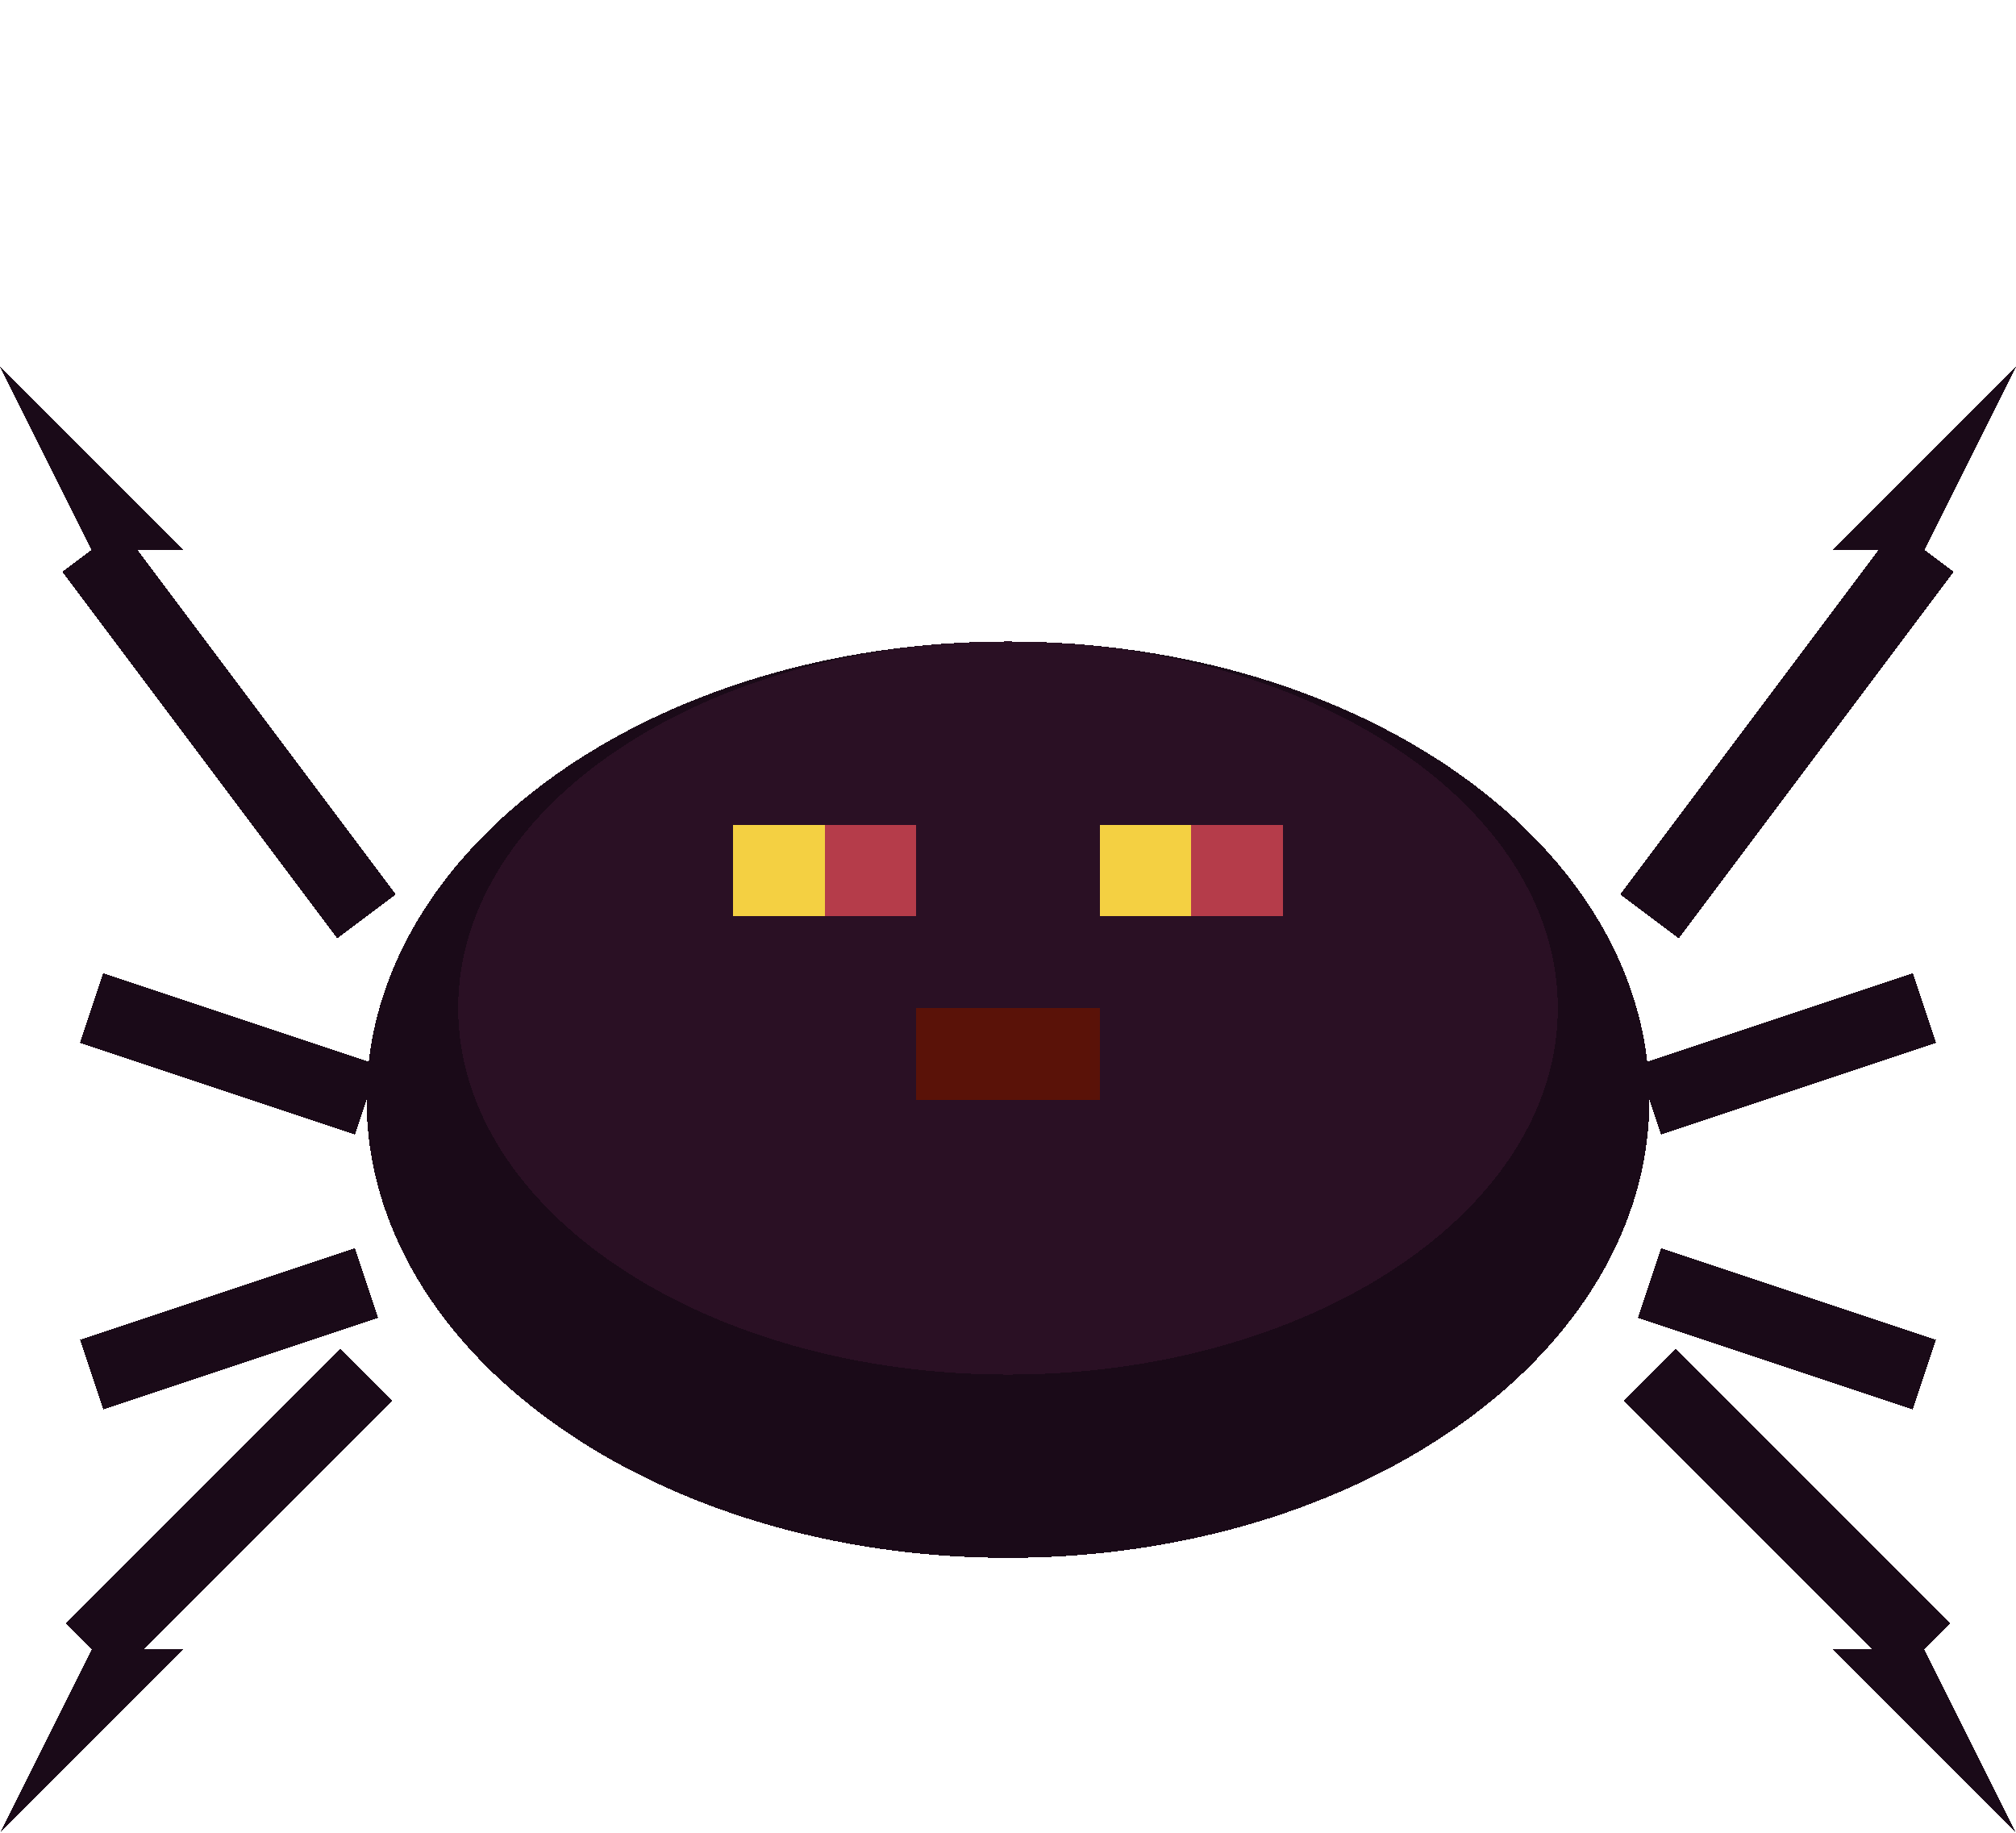
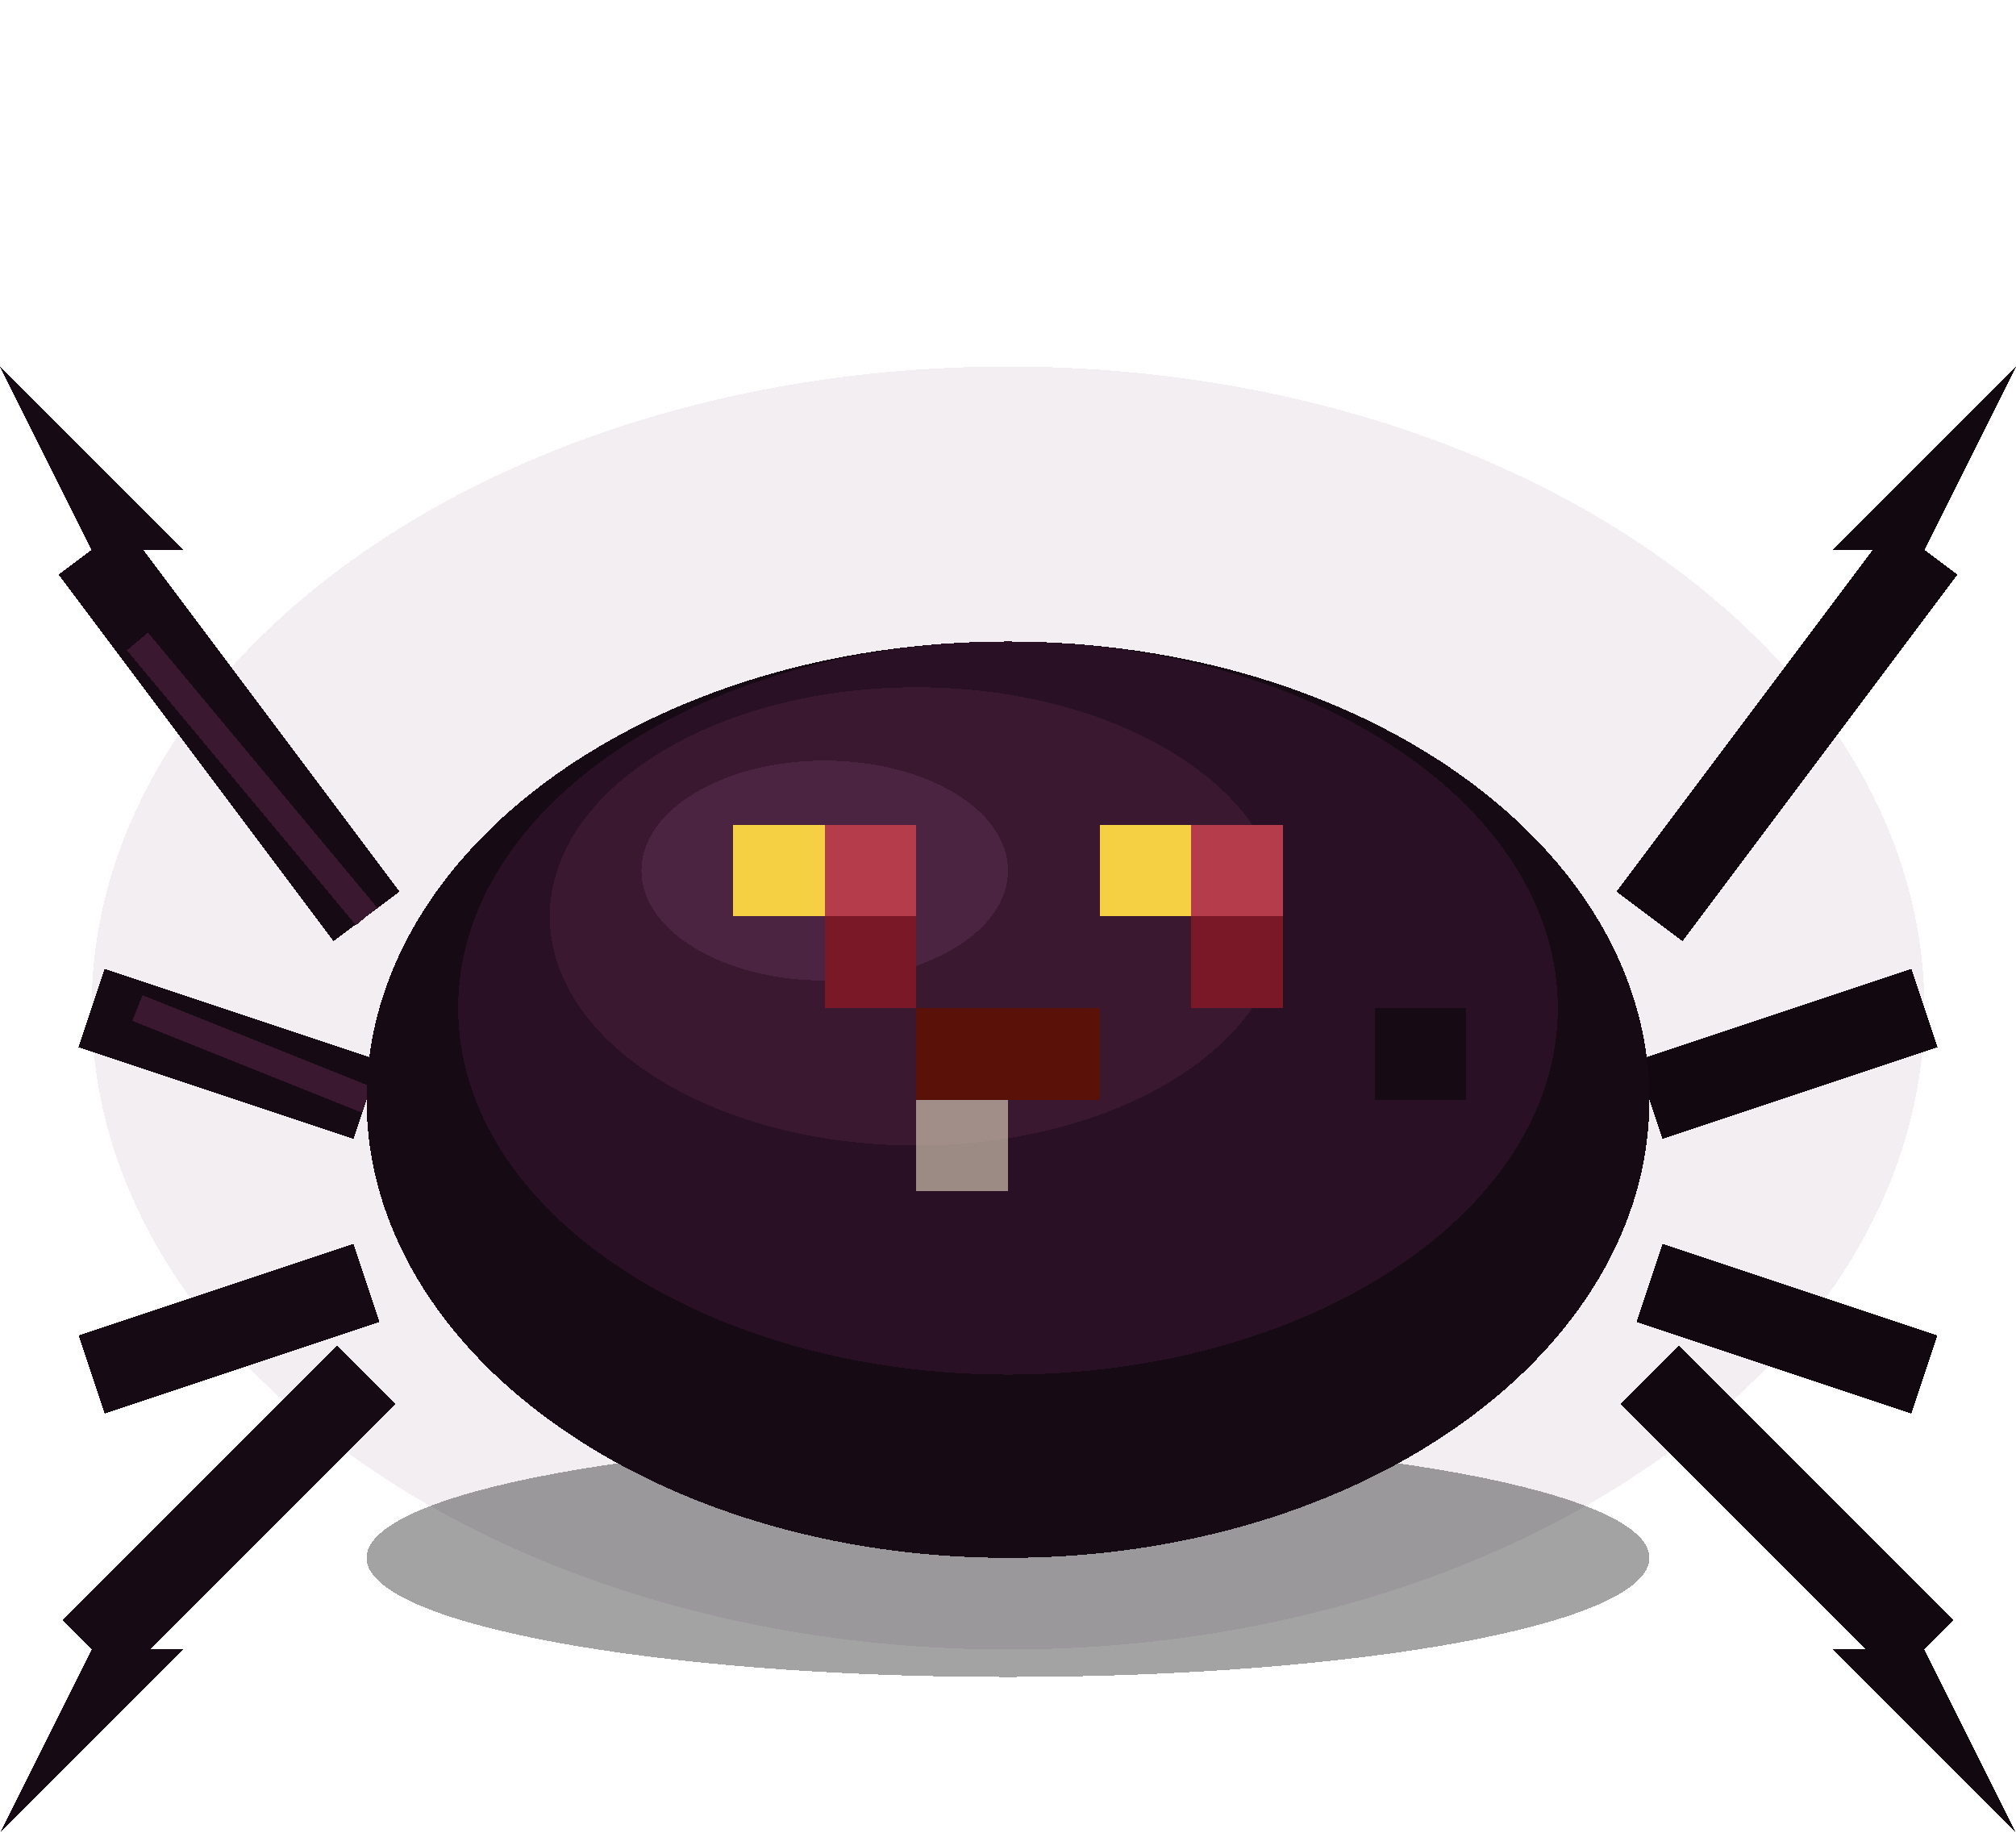
<svg xmlns="http://www.w3.org/2000/svg" viewBox="0 0 22 20" shape-rendering="crispEdges" preserveAspectRatio="xMidYMax meet" aria-label="Driderling">
-   <ellipse cx="11" cy="12" rx="7" ry="5" fill="#1a0a18" />
+   <ellipse cx="11" cy="11" rx="10" ry="7" fill="#6a2a5a" opacity="0.08" />
+   <ellipse cx="11" cy="17" rx="7" ry="1.3" fill="#000" opacity="0.36" />
+   <line x1="4" y1="10" x2="1" y2="6" stroke="#160a14" stroke-width="0.9" />
+   <line x1="4" y1="12" x2="1" y2="11" stroke="#160a14" stroke-width="0.9" />
+   <line x1="4" y1="14" x2="1" y2="15" stroke="#160a14" stroke-width="0.9" />
+   <line x1="4" y1="15" x2="1" y2="18" stroke="#160a14" stroke-width="0.9" />
+   <line x1="4" y1="10" x2="1.5" y2="7" stroke="#3a1830" stroke-width="0.3" />
+   <line x1="4" y1="12" x2="1.5" y2="11" stroke="#3a1830" stroke-width="0.3" />
+   <line x1="18" y1="10" x2="21" y2="6" stroke="#120810" stroke-width="0.9" />
+   <line x1="18" y1="12" x2="21" y2="11" stroke="#120810" stroke-width="0.9" />
+   <line x1="18" y1="14" x2="21" y2="15" stroke="#120810" stroke-width="0.9" />
+   <line x1="18" y1="15" x2="21" y2="18" stroke="#120810" stroke-width="0.9" />
+   <polygon points="1,6 0,4 2,6" fill="#160a14" />
+   <polygon points="21,6 22,4 20,6" fill="#120810" />
+   <polygon points="1,18 0,20 2,18" fill="#160a14" />
+   <polygon points="21,18 22,20 20,18" fill="#120810" />
+   <ellipse cx="11" cy="12" rx="7" ry="5" fill="#160a14" />
  <ellipse cx="11" cy="11" rx="6" ry="4" fill="#2a1024" />
+   <ellipse cx="10" cy="10" rx="4" ry="2.5" fill="#3a1830" />
+   <ellipse cx="9" cy="9.5" rx="2" ry="1.2" fill="#4a2440" />
+   <rect x="9" y="9" width="1" height="1" fill="#5a3050" />
+   <rect x="6" y="12" width="1" height="1" fill="#2a1024" />
+   <rect x="15" y="11" width="1" height="1" fill="#160a14" />
  <rect x="8" y="9" width="2" height="1" fill="#b53c4a" />
  <rect x="12" y="9" width="2" height="1" fill="#b53c4a" />
  <rect x="8" y="9" width="1" height="1" fill="#f4d042" />
  <rect x="12" y="9" width="1" height="1" fill="#f4d042" />
+   <rect x="9" y="10" width="1" height="1" fill="#7a1828" />
+   <rect x="13" y="10" width="1" height="1" fill="#7a1828" />
  <rect x="10" y="11" width="2" height="1" fill="#5a1208" />
-   <line x1="4" y1="10" x2="1" y2="6" stroke="#1a0a18" stroke-width="0.8" />
-   <line x1="4" y1="12" x2="1" y2="11" stroke="#1a0a18" stroke-width="0.8" />
-   <line x1="4" y1="14" x2="1" y2="15" stroke="#1a0a18" stroke-width="0.8" />
-   <line x1="4" y1="15" x2="1" y2="18" stroke="#1a0a18" stroke-width="0.8" />
-   <line x1="18" y1="10" x2="21" y2="6" stroke="#1a0a18" stroke-width="0.8" />
-   <line x1="18" y1="12" x2="21" y2="11" stroke="#1a0a18" stroke-width="0.8" />
-   <line x1="18" y1="14" x2="21" y2="15" stroke="#1a0a18" stroke-width="0.8" />
-   <line x1="18" y1="15" x2="21" y2="18" stroke="#1a0a18" stroke-width="0.8" />
-   <polygon points="1,6 0,4 2,6" fill="#1a0a18" />
-   <polygon points="21,6 22,4 20,6" fill="#1a0a18" />
-   <polygon points="1,18 0,20 2,18" fill="#1a0a18" />
-   <polygon points="21,18 22,20 20,18" fill="#1a0a18" />
+   <rect x="10" y="12" width="1" height="1" fill="#e8dcc4" opacity="0.6" />
</svg>
